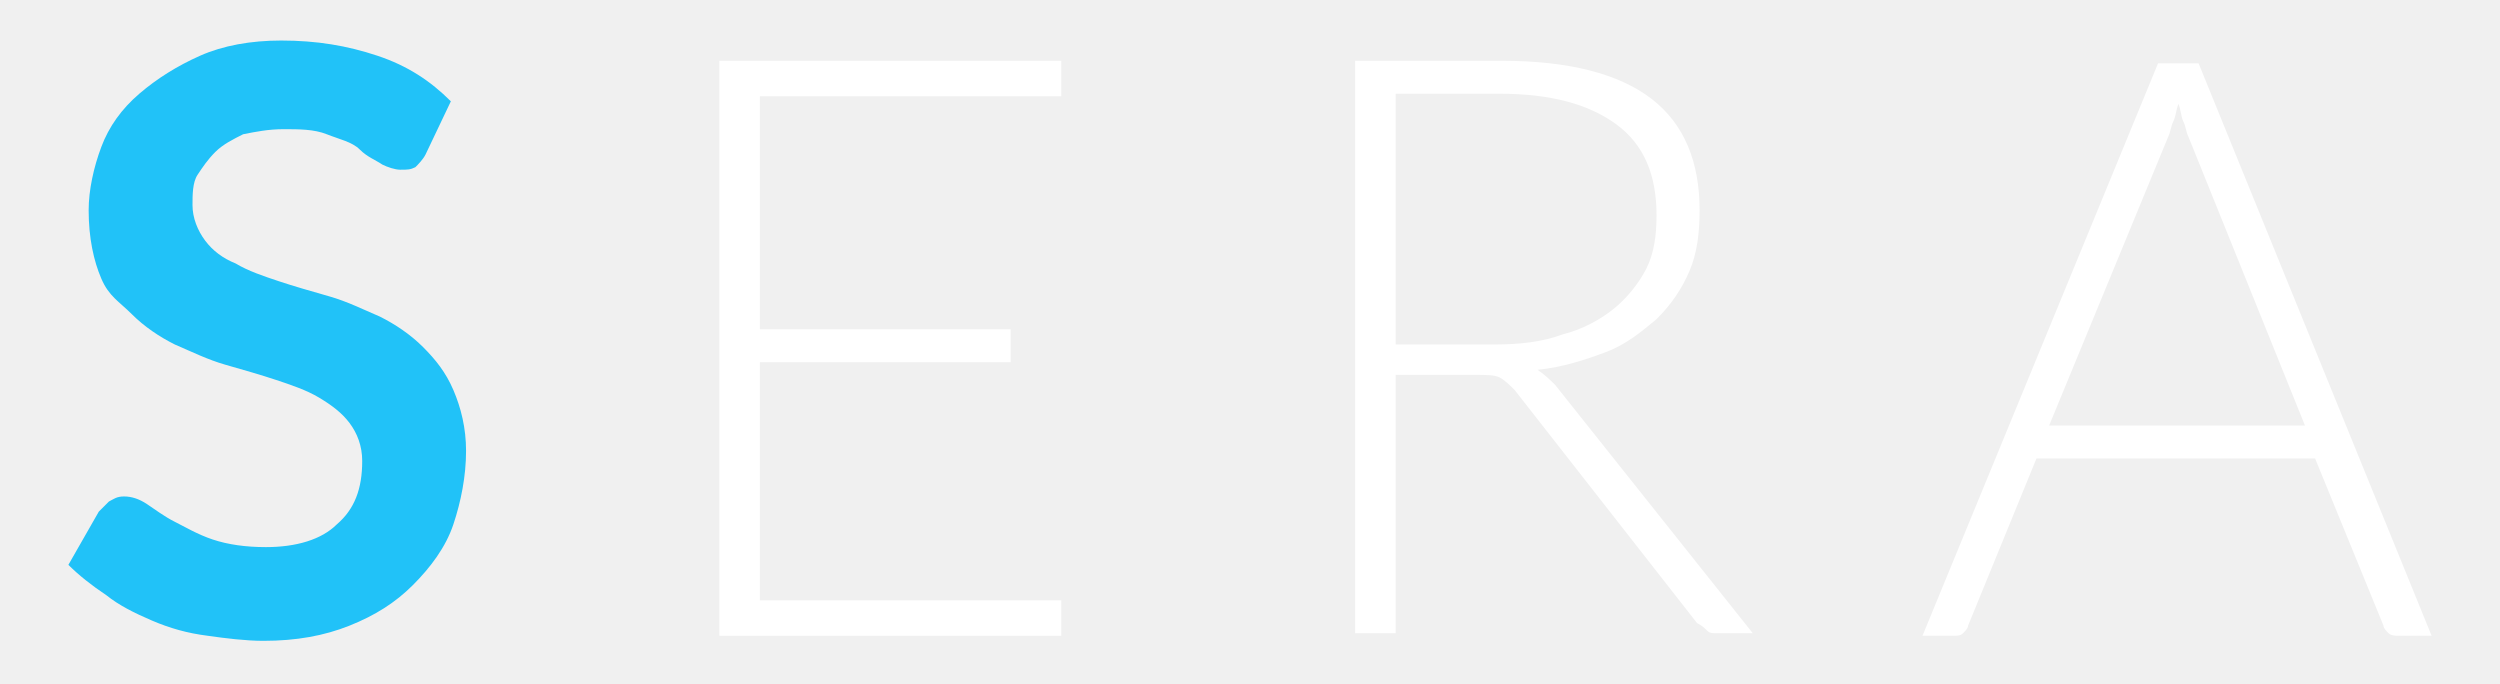
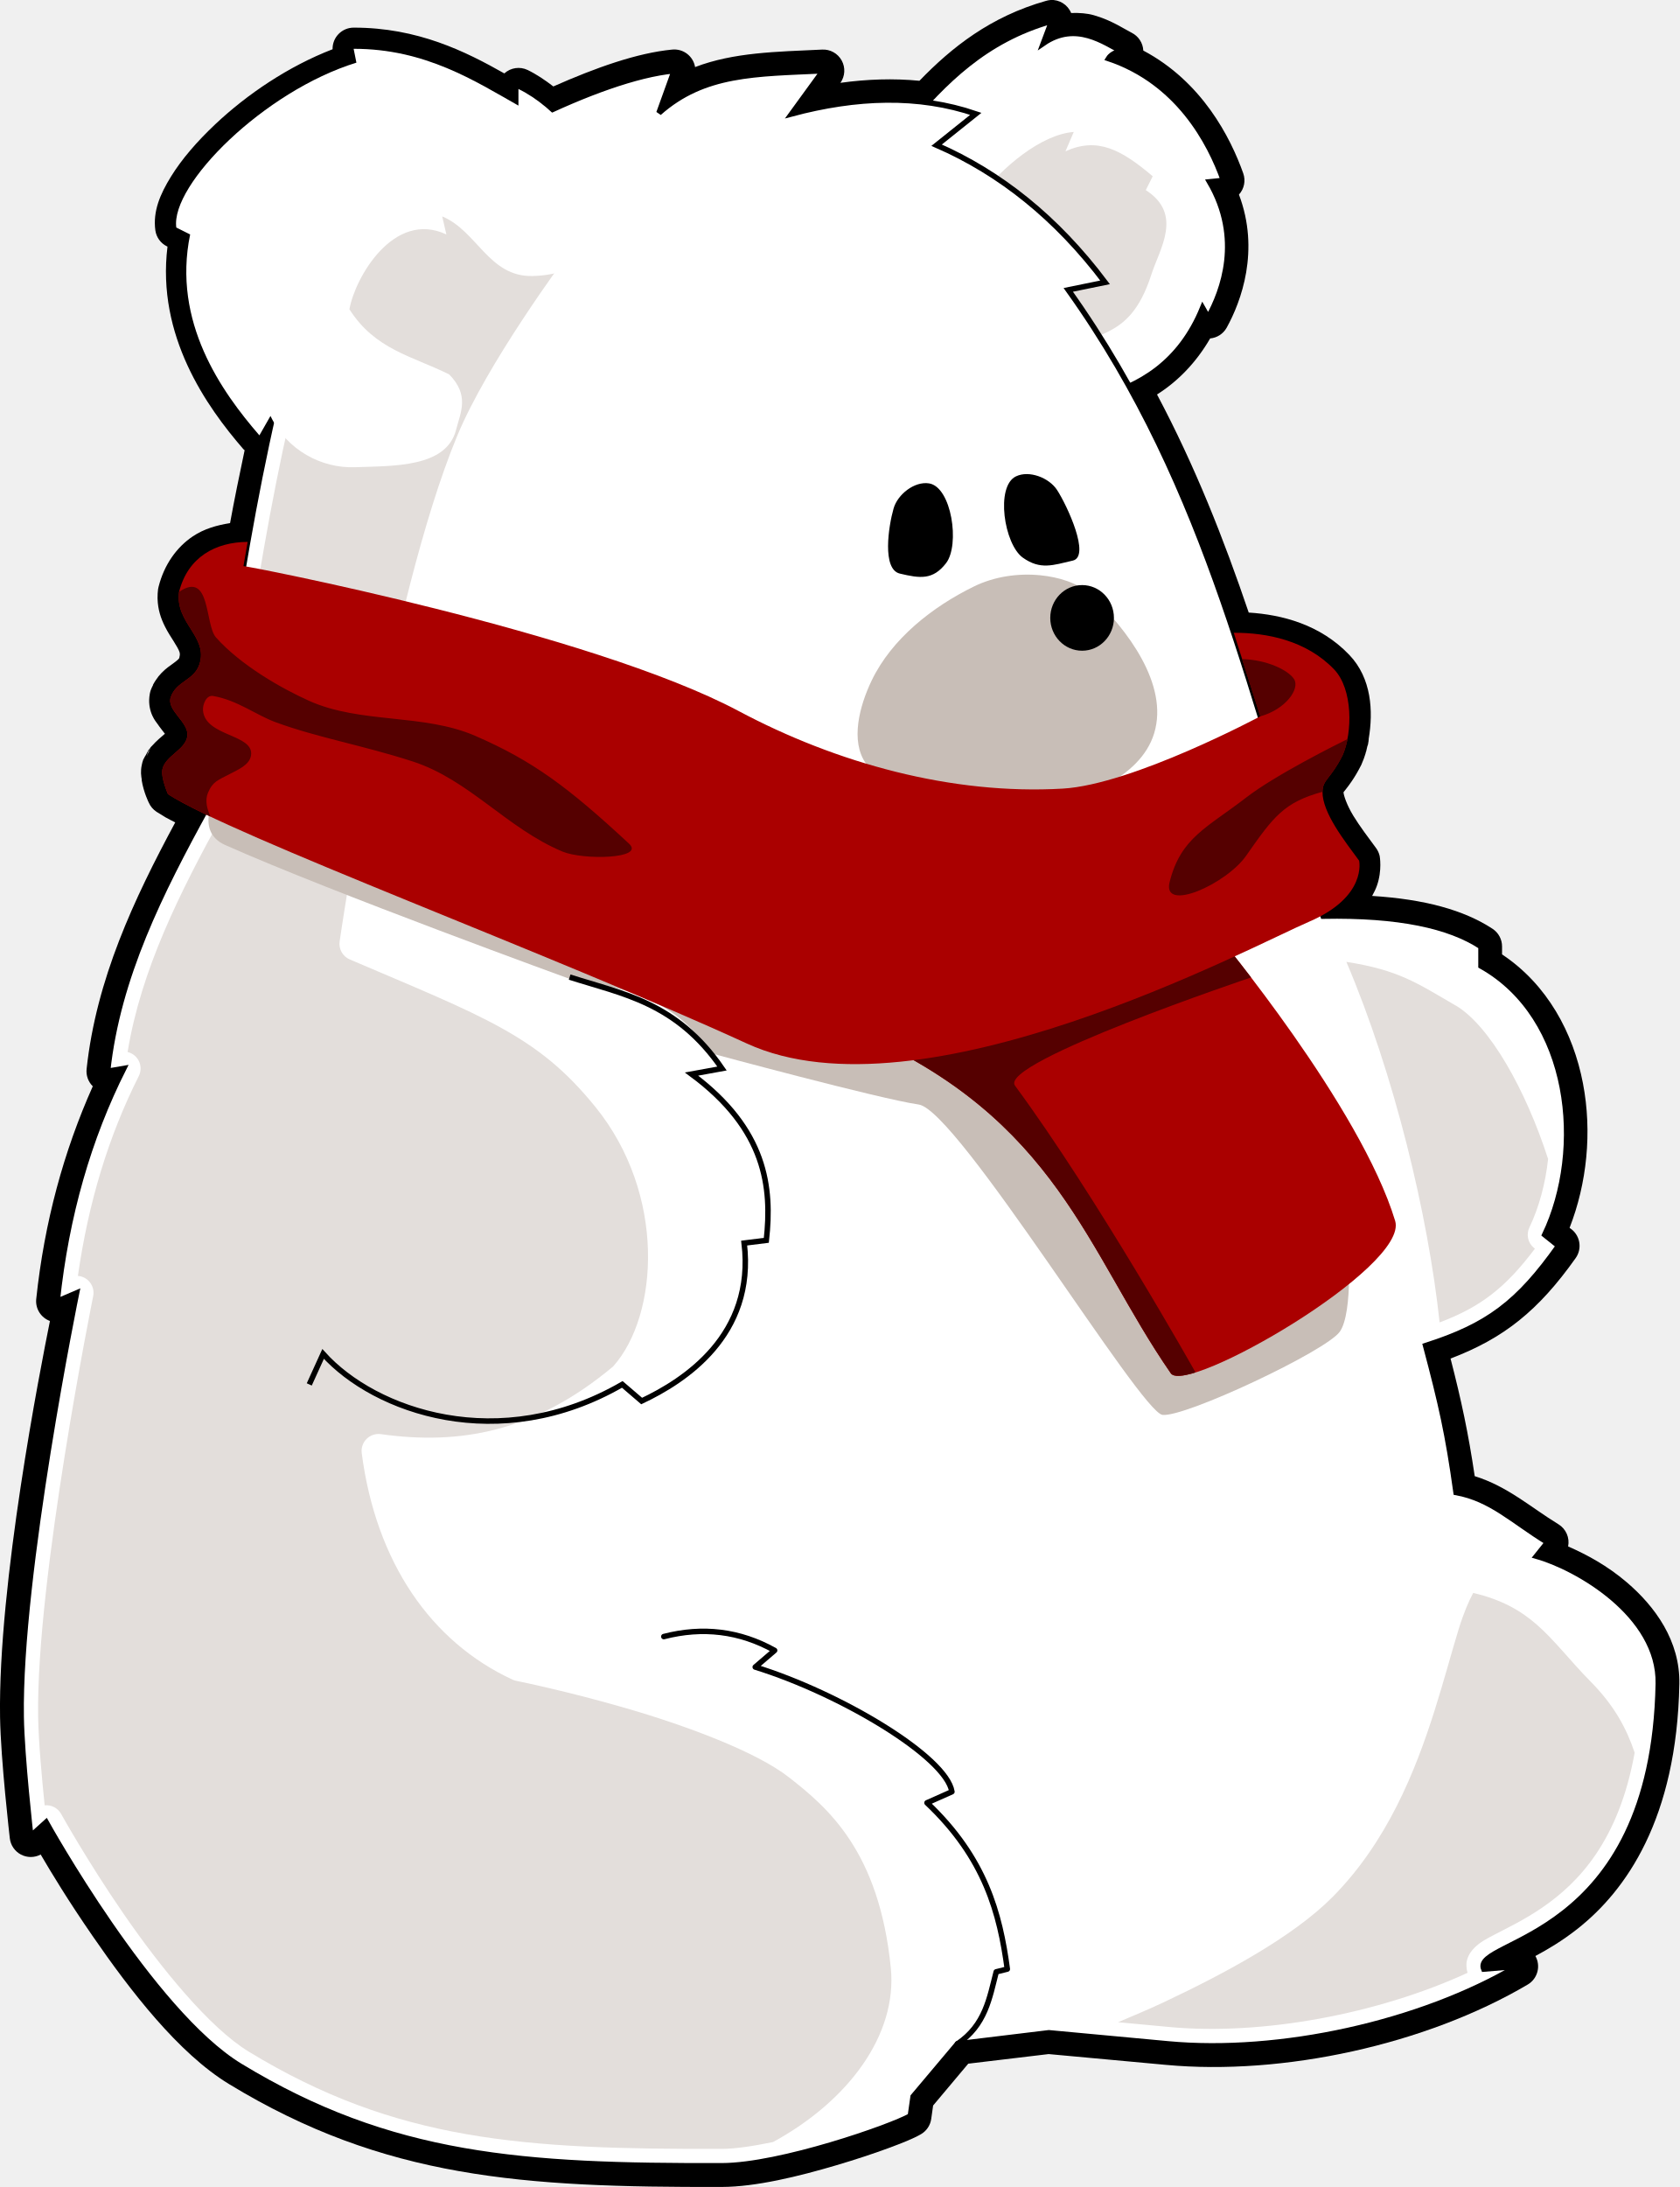
- <svg xmlns="http://www.w3.org/2000/svg" id="Layer_1" style="enable-background:new 0 0 98.7 27" xml:space="preserve" viewBox="0 0 98.7 27" version="1.1" y="0px" x="0px">
-   <style type="text/css">
- 	.st0{fill:#21C2F8;}
- 	.st1{fill:#FFFFFF;}
- </style>
-   <path class="st0" d="m16.8 6.1c-0.1 0.2-0.3 0.4-0.4 0.5-0.2 0.1-0.3 0.1-0.6 0.1-0.2 0-0.5-0.1-0.7-0.2-0.3-0.2-0.6-0.3-0.9-0.6s-0.8-0.4-1.3-0.6-1.1-0.2-1.7-0.2c-0.6 0-1.1 0.1-1.6 0.2-0.4 0.2-0.8 0.4-1.1 0.7s-0.5 0.6-0.7 0.9-0.2 0.8-0.2 1.2c0 0.5 0.2 1 0.5 1.4s0.7 0.7 1.2 0.9c0.5 0.3 1.1 0.5 1.7 0.7s1.3 0.4 2 0.6 1.3 0.5 2 0.8c0.6 0.3 1.2 0.7 1.7 1.2s0.9 1 1.2 1.7c0.3 0.7 0.5 1.5 0.5 2.4 0 1-0.2 2-0.5 2.9s-0.9 1.7-1.6 2.4c-0.7 0.7-1.5 1.2-2.5 1.6s-2.1 0.6-3.4 0.6c-0.7 0-1.5-0.1-2.2-0.2-0.8-0.1-1.5-0.3-2.2-0.6s-1.3-0.6-1.8-1c-0.6-0.4-1.1-0.8-1.5-1.2l1.2-2.1 0.4-0.4c0.2-0.1 0.3-0.2 0.6-0.2s0.6 0.1 0.9 0.3 0.7 0.5 1.1 0.7 0.9 0.5 1.5 0.7 1.3 0.3 2.1 0.3c1.2 0 2.2-0.3 2.8-0.9 0.7-0.6 1-1.4 1-2.5 0-0.6-0.2-1.1-0.5-1.5s-0.7-0.7-1.2-1-1.1-0.5-1.7-0.7c-0.6-0.2-1.3-0.4-2-0.6s-1.3-0.5-2-0.8c-0.6-0.3-1.2-0.7-1.7-1.2s-0.9-0.7-1.2-1.4-0.5-1.6-0.5-2.7c0-0.8 0.2-1.7 0.5-2.5s0.8-1.5 1.5-2.1 1.5-1.1 2.4-1.5 2-0.6 3.2-0.6c1.4 0 2.6 0.2 3.8 0.6s2.1 1 2.9 1.8l-1 2.1z" />
-   <path class="st1" d="m41.9 2.4v1.4h-11.9v9.2h9.9v1.3h-9.9v9.4h11.9v1.4h-13.5v-22.7h13.5z" />
-   <path class="st1" d="m55.1 14.8v10.2h-1.6v-22.6h5.8c2.6 0 4.6 0.5 5.9 1.5s1.9 2.5 1.9 4.4c0 0.9-0.1 1.7-0.4 2.4s-0.7 1.3-1.3 1.9c-0.6 0.5-1.2 1-2 1.3s-1.7 0.6-2.7 0.7c0.3 0.2 0.5 0.4 0.7 0.6l7.8 9.8h-1.4c-0.2 0-0.3 0-0.4-0.1s-0.2-0.2-0.4-0.3l-7.2-9.2c-0.2-0.2-0.4-0.4-0.6-0.5s-0.5-0.1-1-0.1h-3.1zm0-1.2h3.9c1 0 1.9-0.1 2.7-0.4 0.8-0.2 1.5-0.6 2-1s1-1 1.3-1.6 0.4-1.3 0.4-2.1c0-1.6-0.5-2.8-1.6-3.6s-2.6-1.2-4.6-1.2h-4.1v9.9z" />
-   <path class="st1" d="m96 25.1h-1.3c-0.1 0-0.3 0-0.4-0.1s-0.2-0.2-0.2-0.3l-2.7-6.6h-11l-2.7 6.6c0 0.1-0.1 0.2-0.2 0.3s-0.2 0.1-0.4 0.1h-1.2l9.3-22.6h1.6l9.2 22.6zm-15.1-8.3h10.1l-4.6-11.4c-0.1-0.2-0.1-0.4-0.2-0.6s-0.1-0.5-0.2-0.7c-0.1 0.3-0.1 0.5-0.2 0.7s-0.1 0.4-0.2 0.6l-4.7 11.4z" />
+ <svg xmlns="http://www.w3.org/2000/svg" id="svg2" viewBox="0 0 306.2 398.64" version="1.1">
+   <g id="layer2" transform="translate(-51.705 -20.181)">
+     <path id="path3993" style="fill:#000000" d="m243.22 20.188a3.846 3.846 0 0 0 -0.812 0.156c-10.082 2.853-17.169 8.455-23.062 14.562-4.732-0.463-9.534-0.298-14.406 0.375a3.846 3.846 0 0 0 -3.344 -6.062c-8.371 0.4-16.085 0.489-23.156 3.188a3.846 3.846 0 0 0 -4.188 -3.188c-6.363 0.612-13.884 3.279-21.656 6.719-1.508-1.157-3.053-2.206-4.688-3a3.846 3.846 0 0 0 -4.25 0.625c-7.032-3.977-15.784-8.359-27.469-8.344a3.846 3.846 0 0 0 -3.844 3.938c-8.002 3.087-15.558 8.172-21.406 13.688-3.315 3.127-6.103 6.354-8.062 9.531s-3.325 6.306-2.844 9.812a3.846 3.846 0 0 0 2.125 2.906l0.087 0.031c-2.009 16.276 7.12 29.181 13.844 36.938a3.846 3.846 0 0 0 0.219 0.188c-0.929 4.427-1.853 8.858-2.656 13.281-2.383 0.377-4.73 1.034-6.781 2.406-2.969 1.986-5.242 5.192-6.25 9.188a3.846 3.846 0 0 0 -0.094 0.438c-0.07 0.535-0.099 1.058-0.094 1.562-0-0.045-0.003-0.017 0 0.125a3.846 3.846 0 0 0 0 0.031c0.024 1.02 0.186 1.931 0.406 2.719 0.24 0.87 0.579 1.657 0.938 2.375 0.538 1.075 1.104 1.918 1.531 2.594 0.603 0.955 0.984 1.621 1.125 2.062 0.019 0.06 0.04 0.149 0.062 0.281a3.846 3.846 0 0 0 0 0.031c-0.011-0.064-0.002-0.04 0 0.188 0.001 0.087-0.015 0.115-0.031 0.219-0.026 0.167-0.033 0.223-0.062 0.312 0.018-0.055 0.008 0.011-0.031 0.094 0.028-0.06 0.05-0.097-0.031 0.031 0.023-0.036-0.003 0.036 0 0.031 0.005-0.007 0.036-0.053-0.031 0.031-0.018 0.022-0.148 0.179-0.438 0.406-0.245 0.193-0.473 0.369-0.656 0.5-0.488 0.349-1.228 0.84-2.031 1.656-0.409 0.415-0.764 0.863-1.094 1.375-0.132 0.206-0.337 0.508-0.5 0.844h0.031c-0.155 0.315-0.324 0.633-0.438 0.969-0.136 0.4-0.208 0.873-0.25 1.25-0.002 0.021 0.002 0.041 0 0.062-0.127 1.239 0.141 2.44 0.562 3.344 0.363 0.782 0.728 1.192 0.875 1.406 0.617 0.896 1.102 1.452 1.406 1.875-0.074 0.083 0.015-0.033-0.125 0.094-0.513 0.465-1.373 1.12-2.312 2.188-0.007 0.008-0.025-0.008-0.031 0a3.846 3.846 0 0 0 0 0.031 3.846 3.846 0 0 0 -0.062 0.062c-0 0-0.03 0.03-0.031 0.031 0.026-0.047-0.052 0.088-0.344 0.469l-0.031-0.031c-0 0-0.023 0.08-0.031 0.094a3.846 3.846 0 0 0 -0.031 0.031c-0.007 0.012-0.065 0.103-0.094 0.156-0.154 0.272-0.344 0.656-0.344 0.656-0.004 0.008-0.031 0.062-0.031 0.062-0.136 0.244-0.293 0.435-0.406 0.719-0.006 0.015-0.025 0.017-0.031 0.031-0.005 0.012 0.005 0.019 0 0.031a3.846 3.846 0 0 0 -0.031 0.031c-0.153 0.406-0.218 0.706-0.281 1-0.26 1.204-0.117 2.035 0 2.75h-0.031c0.368 2.305 1.312 4.156 1.312 4.156a3.846 3.846 0 0 0 1.406 1.656c0.419 0.273 0.869 0.549 1.375 0.844 0.109 0.063 0.188 0.121 0.25 0.156 0.511 0.294 1.184 0.62 1.781 0.938-7.54 14.017-14.391 28.582-16.156 44.938a3.846 3.846 0 0 0 1.125 3.156c-5.294 11.859-8.827 24.748-10.312 38.781a3.846 3.846 0 0 0 2.5 4c-1.741 8.657-9.476 47.896-9.094 72.219 0.123 7.826 1.781 22.094 1.781 22.094a3.846 3.846 0 0 0 5.625 2.938c2.006 3.424 4.98 8.345 9.438 14.812 6.931 10.057 15.685 21.421 24.906 27.031 28.322 17.232 53.571 18.844 89.875 18.75 6.146-0.016 13.918-1.901 20.906-3.969 3.494-1.034 6.76-2.116 9.406-3.094 2.646-0.978 4.519-1.721 5.938-2.531a3.846 3.846 0 0 0 1.906 -2.812l0.344-2.438 6.406-7.625 14.656-1.75 21.406 1.969c21.294 1.981 47.359-3.667 65.969-14.656a3.846 3.846 0 0 0 1.375 -5.188c2.317-1.246 4.873-2.748 7.656-4.938 8.882-6.987 18.121-20.071 18.594-44.656 0.151-7.834-4.416-14.114-9.594-18.531-3.518-3.001-7.216-5.007-10.688-6.531a3.846 3.846 0 0 0 -1.75 -4.031c-5.169-3.167-9.276-6.91-15.281-8.781-1.17-7.878-2.442-13.818-4.406-21.438 9.714-3.684 16.02-8.73 22.812-18.312a3.846 3.846 0 0 0 -0.719 -5.219l-0.39-0.29c3.147-8.068 4.147-17.431 2.438-26.344-1.775-9.25-6.524-18.031-14.75-23.5v-1.438a3.846 3.846 0 0 0 -1.72 -3.22c-5.241-3.446-12.449-5.4-21.969-6 0.351-0.634 0.663-1.274 0.875-1.875 0.99-2.809 0.5-5.406 0.5-5.406a3.846 3.846 0 0 0 -0.656 -1.438c-1.356-1.849-2.962-3.945-4.156-5.906-1.172-1.926-1.765-3.719-1.781-4.281 0.155-0.218 0.736-0.879 1.5-2 0.524-0.767 1.119-1.744 1.75-3a3.846 3.846 0 0 0 0.06 -0.15c0.304-0.681 0.518-1.282 0.688-1.844 0.035-0.112 0.054-0.239 0.094-0.375a3.846 3.846 0 0 0 0.031 -0.031c0.071-0.258 0.152-0.656 0.25-1.094h0.031c-0.077 0.32-0.034 0.187 0.094-0.375a3.846 3.846 0 0 0 0 -0.062 3.846 3.846 0 0 0 0.094 -0.688 3.846 3.846 0 0 0 0 -0.094c0.851-5.058 0.535-11.058-3.531-15.312-5.306-5.551-12.264-7.336-18.344-7.719-4.508-13.295-9.738-26.611-16.719-39.75 3.754-2.376 7.08-5.734 9.688-10.219a3.846 3.846 0 0 0 3 -1.938c2.661-4.801 6.107-14.108 2.25-24.281a3.846 3.846 0 0 0 0.781 -3.875c-2.329-6.571-7.521-16.705-18.219-22.375a3.846 3.846 0 0 0 -2.125 -3.25c-1.246-0.621-3.67-2.284-6.875-3.188-1.22-0.357-2.67-0.464-4.16-0.412a3.846 3.846 0 0 0 -3.781 -2.375zm-164.06 136.34c-0.036 0.078-0.114 0.187-0.188 0.344l-0.031-0.031c0.097-0.15 0.13-0.175 0.219-0.312zm-0.25 0.406 0.031 0.031c-0.006 0.012 0.006 0.019 0 0.031-0.008 0.018-0.023 0.013-0.031 0.031-0.227 0.489-0.469 0.999-0.469 1-0 0.001 0.281-0.813 0.281-0.812-0 0 0.047-0.1 0.062-0.125 0.005-0.008 0.025-0.022 0.031-0.031 0.022-0.034 0.059-0.071 0.094-0.125z" />
+     <path id="path3148" style="stroke:#000000;fill:#ffffff" d="m216.94 43.22c6.9-8.094 14.313-15.739 26.517-19.193l-1.515 4.041c5.949-4.098 11.113-0.122 14.395 1.515-1.768 0-2.525 1.263-2.525 1.263 12.68 4.261 18.495 15.268 20.961 22.223l-2.525 0.253c6.049 10.332 2.45 19.872-0.253 24.749l-1.01-1.768c-4.087 10.009-11.393 14.338-19.445 16.415z" />
+     <path id="path3995" style="fill:#e3dedb" d="m230.06 56.352c4.374-5.732 11.464-11.649 17.425-12.122l-1.515 3.535c5.84-2.67 10.216-0.283 15.91 4.546l-1.263 2.525c6.856 4.402 2.517 10.711 1.01 15.405-4.201 13.084-11.196 9.428-16.92 15.657z" />
+     <path id="path3117" style="stroke:#000000;fill:#ffffff" d="m122.64 57.477c14.351-10.482 38.151-23.07 51.984-24.401l-2.771 7.684c8.237-7.303 17.646-7.098 29.913-7.684l-5.714 7.857c11.821-3.154 23.096-3.575 33.571 0l-7.143 5.714c11.556 5.038 21.852 13.228 30.714 25l-6.711 1.371c26.246 36.738 33.363 76.095 46.467 114.15 13.823-0.261 23.044 1.778 28.789 5.556v3.535c16.611 9.312 19.066 33.401 11.617 48.992l2.525 2.02c-7.349 10.368-12.855 14.548-24.244 18.183 2.855 10.775 4.048 15.994 5.556 26.769 6.416 1.168 10.317 5.2 16.668 9.091l-2.02 2.525c7.368 2.056 22.465 10.681 22.223 23.234-0.912 47.372-34.142 46.496-31.82 52.023l6.061-0.505c-17.724 10.466-43.335 16.031-63.64 14.142l-21.718-2.02-16.668 2.02-8.081 9.596-0.505 3.535c-3.535 2.02-23.744 9.064-34.345 9.091-36.193 0.094-60.324-1.416-87.883-18.183-16.173-9.84-35.355-44.447-35.355-44.447l-2.796 2.525s-1.635-14.384-1.75-21.718c-0.408-25.975 10.102-77.277 10.102-77.277l-3.535 1.515c1.649-15.577 5.711-29.707 12.122-42.426l-2.933 0.505c1.855-17.186 9.67-32.67 18.086-47.982 4.78-32.157 8.741-64.313 18.688-96.47z" />
+     <path id="path3956" style="fill:#e3dedb" d="m273.88 52.625-21.35 11.375c3.114 4.197 16.573 22.481 22.031 35.625 12.39 29.825 21.44 92.155 21.44 92.155a3.091 3.091 0 0 1 -1.844 3.281c-12.237 5.231-20.877 8.729-27.656 12.5-6.78 3.771-11.742 7.741-17.125 14.375-12.914 15.914-11.581 37.972-3.25 47.312 14.313 12.007 28.041 14.358 42.344 12.344a3.091 3.091 0 0 1 3.5 3.469c-2.59 19.87-12.614 34.398-27.5 41.281a3.091 3.091 0 0 1 -0.688 0.219s-9.242 1.854-20.156 5.031-23.577 7.876-29.562 12.562c-6.996 5.477-16.441 13.382-18.562 34.75-1.21 12.185 7.746 24.237 21.469 31.719 3.533 0.737 6.894 1.244 9.312 1.25 36.103 0.094 59.336-1.325 86.281-17.719 7.174-4.365 16.061-15.312 22.781-25.062 6.72-9.751 11.438-18.281 11.438-18.281a3.091 3.091 0 0 1 3 -1.562c0.488-4.778 1.114-11.491 1.188-16.188 0.394-25.078-10.031-76.594-10.031-76.594a3.091 3.091 0 0 1 2.781 -3.719c-1.897-13.267-5.55-25.407-11.094-36.406a3.091 3.091 0 0 1 2.031 -4.406c-2.45-14.97-9.44-28.91-17.16-42.96a3.091 3.091 0 0 1 -0.344 -1.031c-4.751-31.956-8.699-63.705-18.375-95.281l-13.59-12.69c-0.01-0.008-0.021-0.024-0.031-0.031-3.249-2.372-7.207-4.85-11.281-7.312zm-161.44 142.88c-9.536 1.498-12.841 3.837-19.938 7.969-0.009 0.005-0.022-0.005-0.031 0-6.159 3.691-12.703 15.258-16.812 27.969 0.489 4.474 1.641 8.775 3.406 12.469a3.091 3.091 0 0 1 -0.844 3.75l-0.156 0.125c5.332 7.072 9.827 10.602 17.375 13.438 2.106-19.598 8.242-45.131 17-65.719zm-23.125 115.03c-5.221 1.223-8.665 3.228-11.594 5.781-3.318 2.892-6.081 6.604-9.812 10.375-4.349 4.396-6.584 8.622-8.031 12.969 2.906 16.137 10.268 23.726 16.875 28.25 3.359 2.3 6.497 3.756 8.969 5.062 1.236 0.653 2.316 1.204 3.344 2.219 0.514 0.507 1.06 1.202 1.344 2.156 0.234 0.788 0.157 1.658-0.062 2.438 16.406 7.54 37.512 11.441 54.344 9.875l9.375-0.875c-2.762-1.19-5.229-2.174-8.5-3.719-10.854-5.126-23.351-11.793-30.594-19.094-9.954-10.034-15.112-22.925-18.625-34.031-1.756-5.553-3.117-10.7-4.375-14.781-0.932-3.022-1.855-5.136-2.656-6.625z" transform="matrix(-1 0 0 1 409.63 0)" />
+     <path id="path3958" style="fill:#c8beb7" d="m297.5 246.26s1.01 13.132-1.515 16.668c-2.525 3.535-28.284 15.657-32.325 15.152-4.041-0.505-37.376-55.558-44.447-56.569-7.071-1.01-37.881-9.344-37.881-9.344-5.69-8.742-13.909-11.922-25.132-13.327 0 0-43.938-15.95-63.44-24.633-5.614-2.5-1.75-9.056-1.75-9.056l167.6 42.722z" />
+     <path id="path3140" style="fill:#aa0000" d="m273.76 190.7s26.012 31.194 32.325 52.023c2.557 8.437-38.078 31.868-40.911 27.779-15.333-22.133-20.632-46.393-57.074-62.124z" />
+     <path id="path3920" style="fill:#c8beb7" d="m250.53 128.58c6.746 6.352 14.307 16.387 11.617 25.254-2.524 8.317-13.623 12.382-22.223 13.637-10.345 1.51-24.215 0.416-30.305-8.081-2.949-4.114-1.178-10.588 1.01-15.152 3.658-7.628 11.085-13.461 18.688-17.173 3.681-1.797 8.047-2.441 12.122-2.02 3.234 0.334 6.724 1.307 9.091 3.535z" />
+     <path id="path3936" style="stroke:#000000;fill:none" d="m155.57 198.28c9.612 3.091 19.456 4.559 27.779 16.668l-5.556 1.01c13.647 10.102 14.698 20.708 13.637 30.305l-4.041 0.505c2.024 16.818-10.892 25.109-18.688 28.789l-3.535-3.03c-22.406 12.937-45.139 4.904-54.548-5.556l-2.525 5.556" />
+     <path id="path3950" style="fill:#550000" d="m273.75 190.69s2.554 3.079 6.062 7.656c0 0-46.159 15.498-43.04 19.728 14.868 20.16 32.915 52.272 32.915 52.272-2.361 0.734-4.006 0.869-4.5 0.156-15.333-22.133-20.652-46.393-57.094-62.125z" />
+     <path id="path3119" style="fill:#aa0000" d="m276.66 135.52c5.998-0.017 13.226 1.375 18.308 6.692 3.409 3.567 3.38 11.482 1.515 15.657-2.203 4.387-3.626 4.373-3.647 6.631-0.035 3.826 4.051 8.981 6.677 12.561 0 0 1.515 6.566-9.091 11.112-10.607 4.546-70.741 36.795-102.53 22.223-35.607-16.322-93.944-37.881-105.56-45.457 0 0-1.337-3.028-1.01-4.546 0.532-2.469 4.245-3.554 4.546-6.061 0.305-2.546-3.854-4.642-3.03-7.071 0.992-2.927 4.256-3.039 5.224-5.974 1.675-5.081-4.46-7.474-3.709-13.219 1.606-6.369 6.677-9.085 12.506-9.113l-0.764 4.417c0.087-0.166 63.3 12.049 90.284 26.414 17.879 9.518 38.874 15.315 59.094 14.142 12.768-0.741 36.032-13.185 36.032-13.185z" />
+     <path id="path3142" style="fill:#000000" d="m238.2 121.83c-3.418-2.43-5.032-13.009-1.25-14.821 2.413-1.156 6.046 0.254 7.5 2.5 1.83 2.826 6.138 12.098 2.857 12.857-3.609 0.835-5.913 1.735-9.107-0.536z" />
+     <path id="path3144" d="m224.2 122.83c2.562-3.32 1.024-13.911-3.122-14.543-2.645-0.403-5.709 2.005-6.446 4.577-0.928 3.237-2.136 11.086 1.139 11.869 3.695 0.884 6.036 1.2 8.43-1.903z" style="fill:#000000" />
+     <path id="path3150" style="fill:#ffffff" d="m161.89 56.099c-2.241-8.267-8.817-16.374-15.657-19.698v3.03c-7.84-4.429-16.98-10.372-30.05-10.354l0.505 2.525c-16.811 5.171-33.913 22.217-32.839 30.052l2.525 1.263c-3.299 15.96 5.729 28.66 12.627 36.618l2.02-3.535c3.018 6.289 9.354 9.566 15.405 9.344 7.004-0.257 16.677 0.086 18.435-6.819 0.814-3.196 2.505-6.272-1.263-10.102-6.815-3.371-13.497-4.511-18.183-11.869 1-5.723 8.082-18.148 17.678-13.637l-0.758-3.283c6.295 2.562 8.494 11.016 16.415 10.859 7.783-0.154 15.814-4.502 13.132-14.395z" />
+     <path id="path3922" style="fill:#550000" d="m91.094 136.38c4.509 5.058 11.927 9.277 16.937 11.531 9.433 4.243 20.857 2.284 30.344 6.406 10.465 4.548 16.893 9.306 28.031 19.656 2.986 2.774-8.364 3.006-12.125 1.438-10.132-4.226-17.003-13.09-27.344-16.438-9.076-2.938-17.352-4.34-25-7.156-3.568-1.314-6.948-4.006-11.365-4.774-1.276-0.222-1.946 1.609-1.854 2.649 0.424 4.806 9.418 4.274 8.75 8.219-0.294 1.734-2.378 2.563-3.906 3.375-2.015 1.07-3.06 1.3-3.938 3.406-0.584 1.402-0.166 2.982 0.469 4.344-3.377-1.603-6.086-3.008-7.75-4.094 0 0-1.359-3.014-1.031-4.531 0.532-2.469 4.262-3.555 4.562-6.062 0.305-2.546-3.854-4.665-3.031-7.094 0.992-2.927 4.251-3.034 5.219-5.969 1.675-5.081-4.47-7.475-3.719-13.219 5.84-3.955 4.671 5.98 6.75 8.312zm187.09 3.938c4.445 0.106 8.41 1.989 9.469 3.656 1.115 1.756-1.521 5.502-6.156 6.781zm19.25 14.562c-0.256 1.124-0.564 2.164-0.938 3-2.203 4.387-3.636 4.367-3.656 6.625-6.995 1.921-8.914 4.485-13.86 11.562-3.552 5.216-15.453 10.58-14.015 4.876 2.044-8.109 6.81-9.867 13.938-15.375 5.362-4.144 16.569-9.721 18.531-10.688z" />
+     <path id="path3938" style="stroke-linejoin:round;stroke:#000000;stroke-linecap:round;fill:none" d="m172.74 318.49c7.067-1.823 13.809-1.039 20.203 2.525l-3.535 3.03c15.567 4.819 34.859 16.364 35.86 22.728l-4.546 2.02c10.672 10.102 13.283 20.203 14.647 30.305l-2.02 0.505c-1.232 4.752-1.952 9.675-7.071 13.132" />
+     <path id="path3146" style="fill:#000000" d="m166.43 132.81c0 3.304-2.598 5.982-5.804 5.982s-5.804-2.678-5.804-5.982 2.598-5.982 5.804-5.982 5.804 2.678 5.804 5.982z" transform="matrix(-1 0 0 1 409.63 0)" />
+   </g>
</svg>
